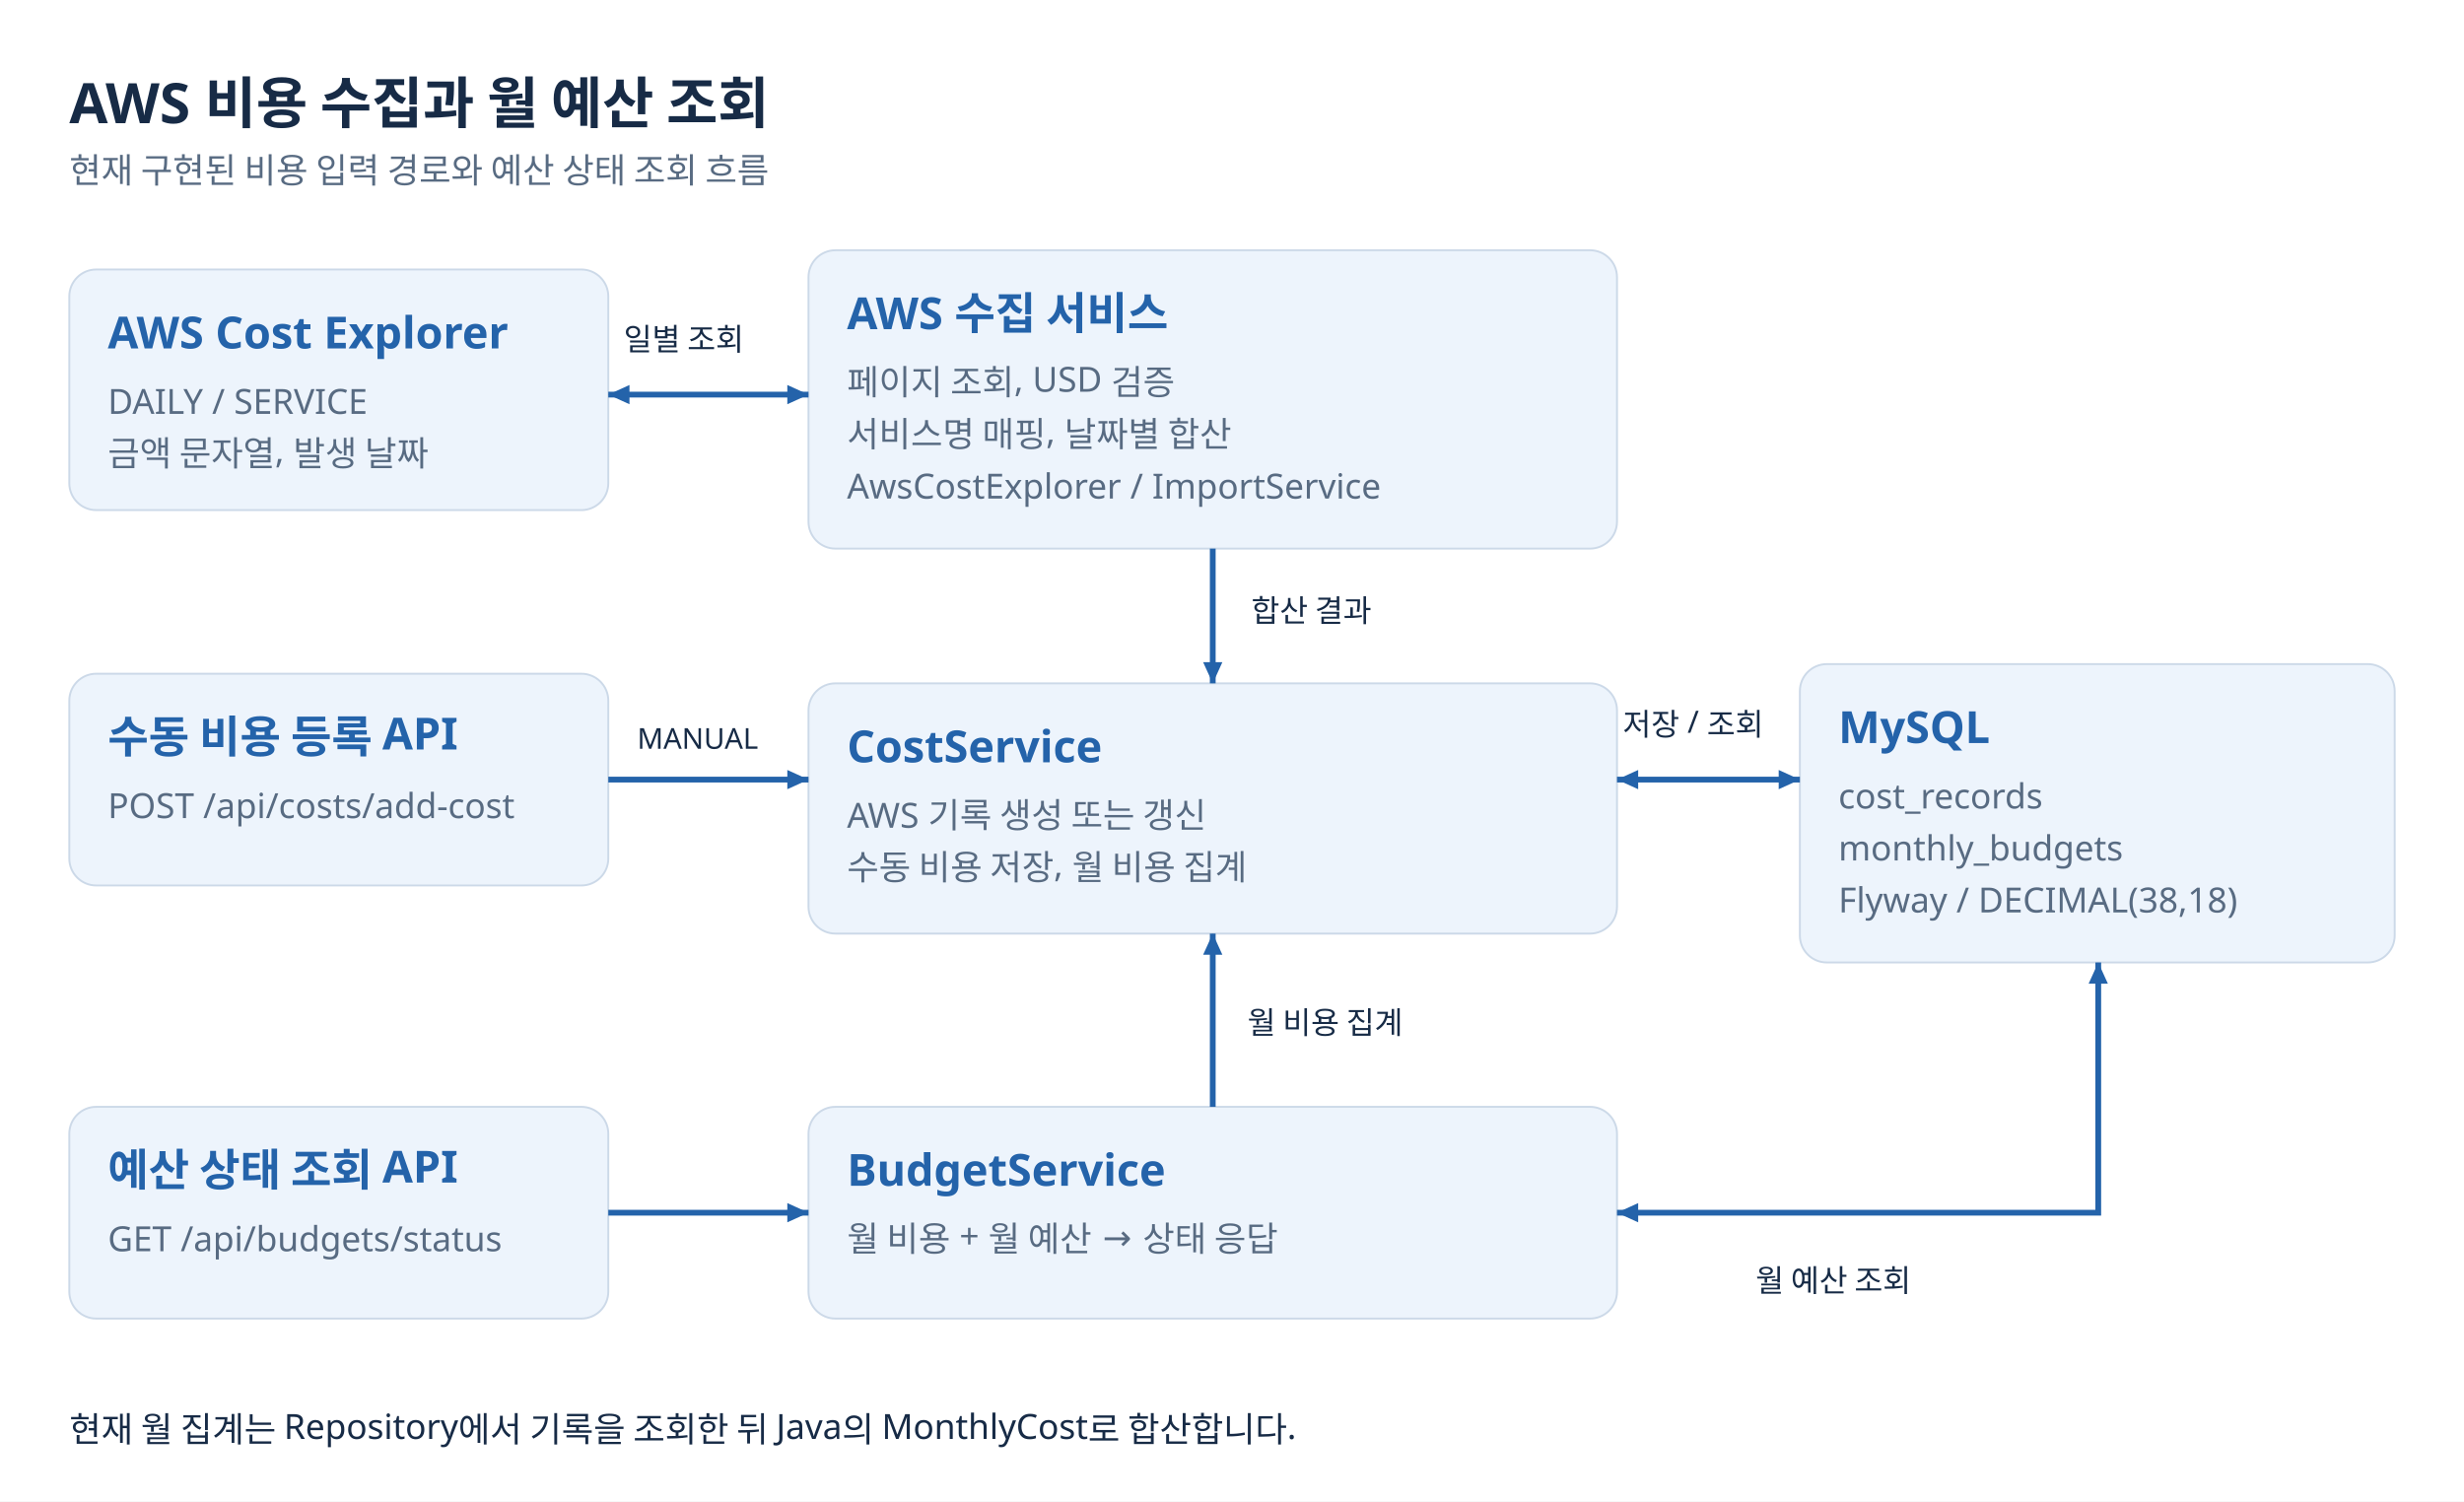
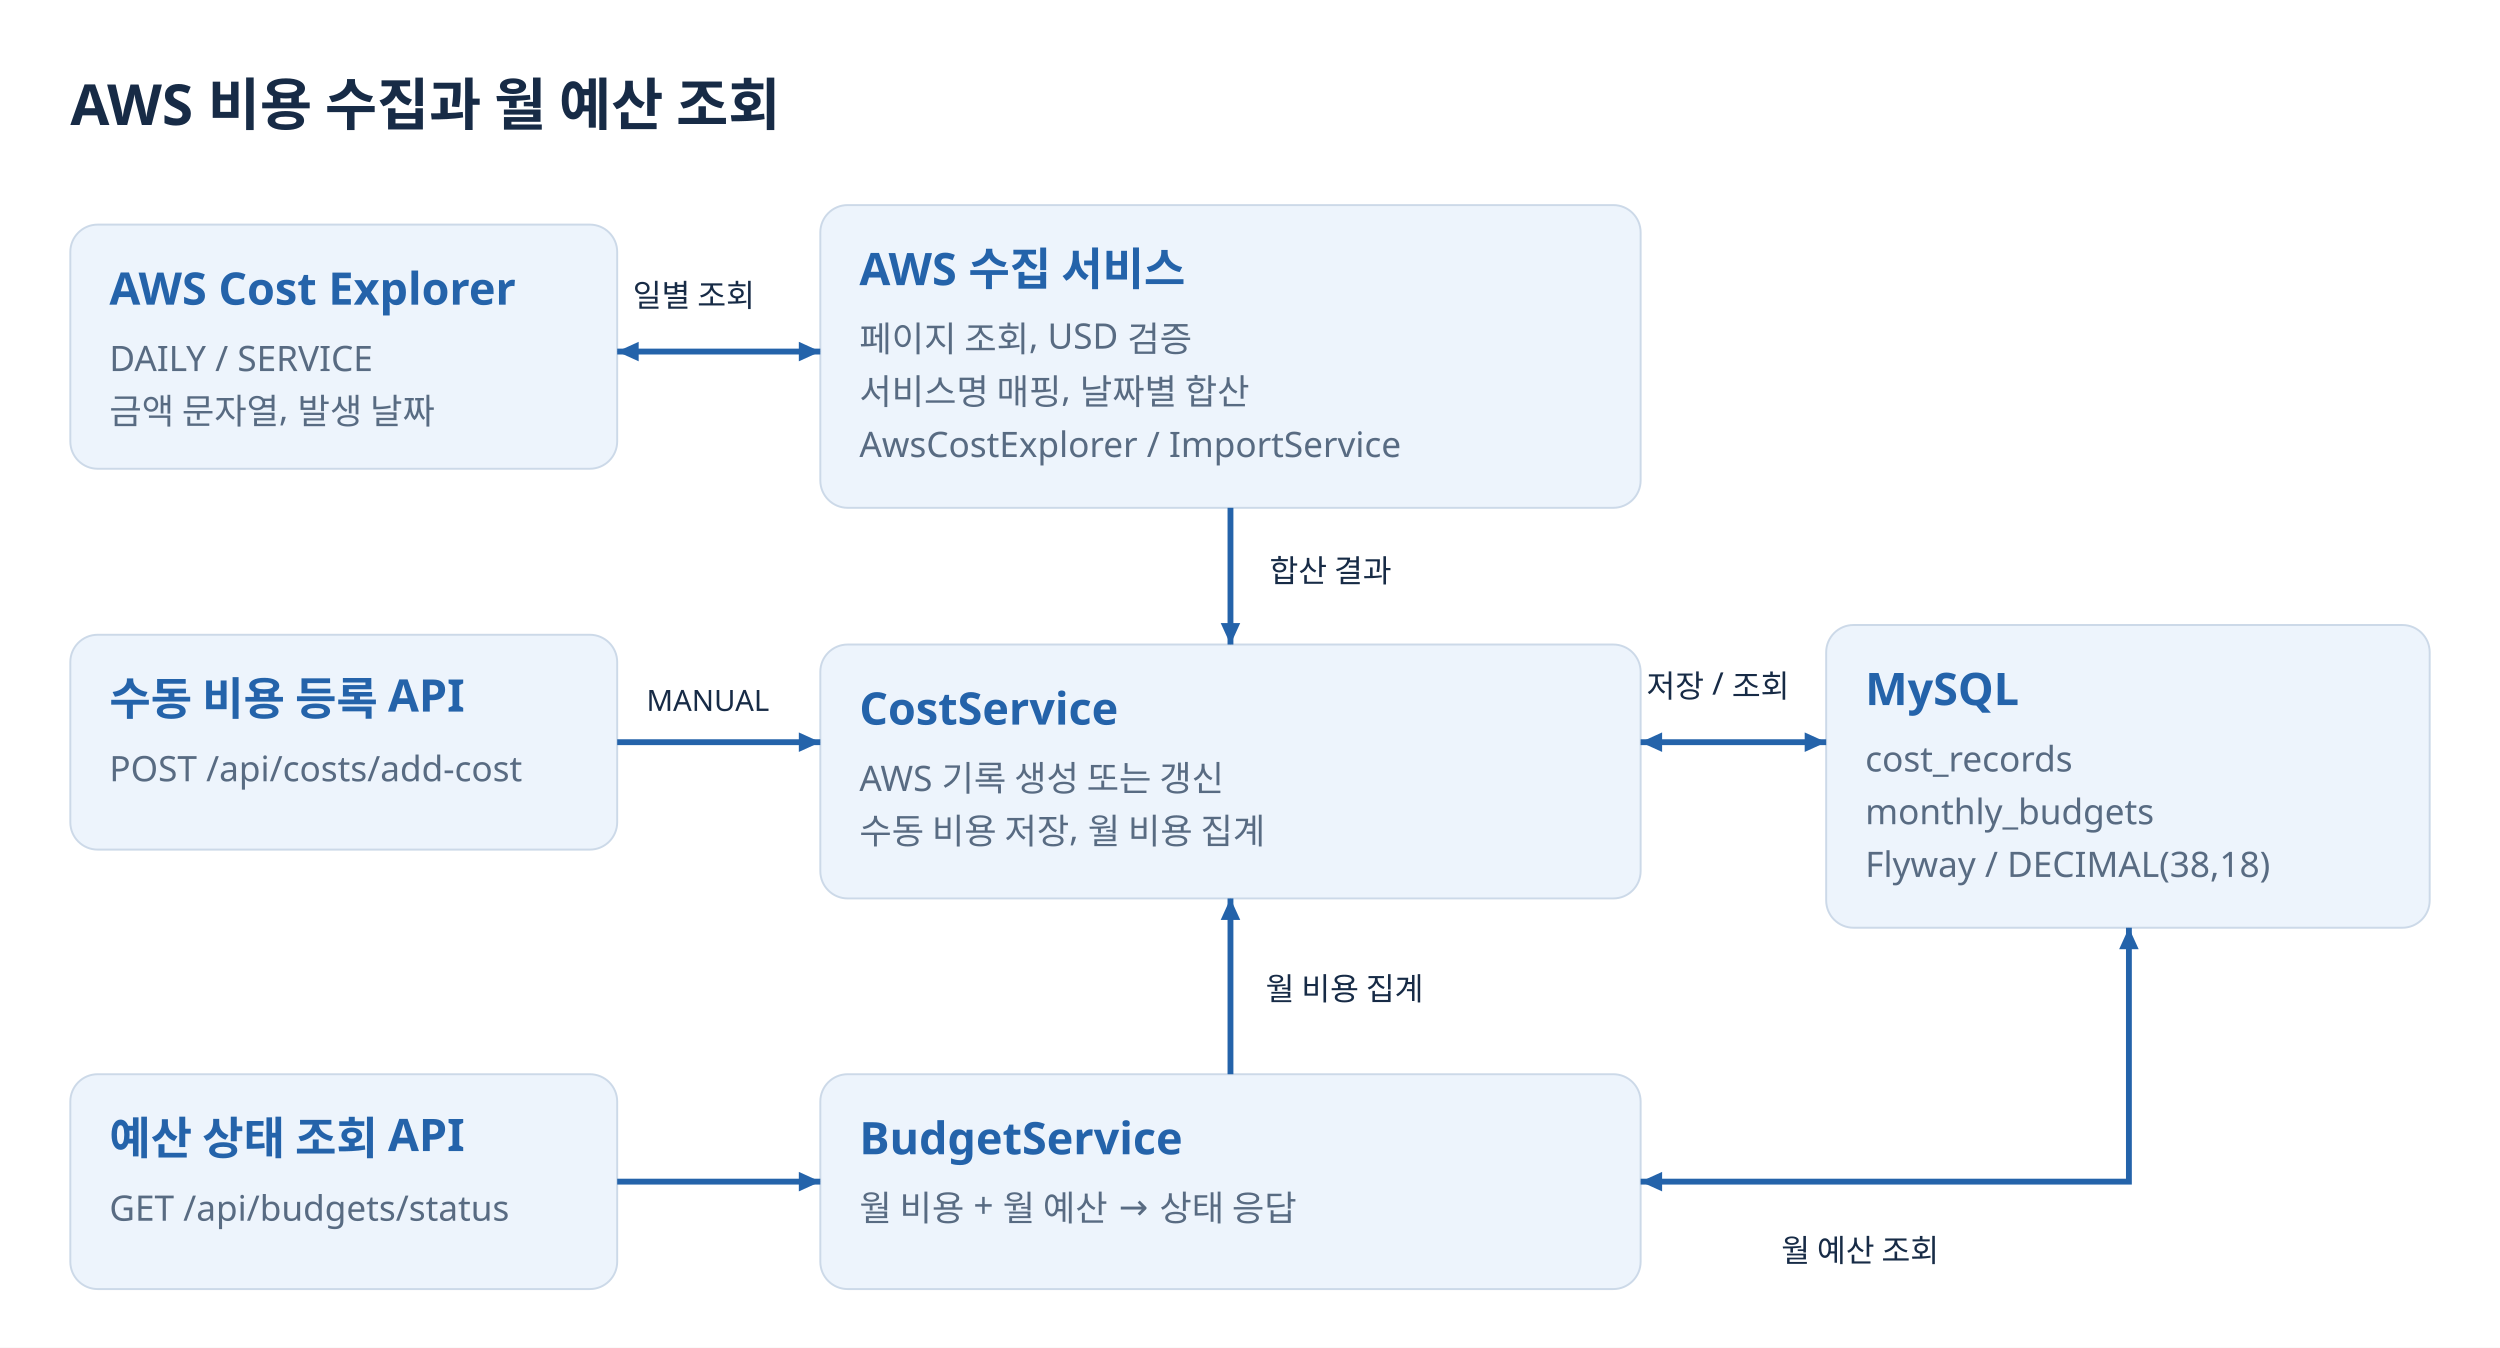
- <svg xmlns="http://www.w3.org/2000/svg" width="1280" height="780" viewBox="0 0 1280 780" role="img" aria-label="AWS 비용 수집과 월 예산 조회">
+ <svg xmlns="http://www.w3.org/2000/svg" width="1280" height="690" viewBox="0 0 1280 690" role="img" aria-label="AWS 비용 수집과 월 예산 조회">
  <rect width="100%" height="100%" fill="white" />
  <text x="36" y="64" font-family="Noto Sans KR,Malgun Gothic,sans-serif" font-size="29" font-weight="700" fill="#172B46">AWS 비용 수집과 월 예산 조회</text>
-   <text x="36" y="95" font-family="Noto Sans KR,Malgun Gothic,sans-serif" font-size="18" font-weight="400" fill="#586B82">현재 구현된 비용 입력 경로와 예산 상태 조회 흐름</text>
-   <rect x="36" y="140" width="280" height="125" rx="14" fill="#EDF4FC" stroke="#CCD9E8" />
-   <text x="56" y="181" font-family="Noto Sans KR,Malgun Gothic,sans-serif" font-size="23" font-weight="700" fill="#2463AA">AWS Cost Explorer</text>
-   <text x="56" y="215" font-family="Noto Sans KR,Malgun Gothic,sans-serif" font-size="18" font-weight="400" fill="#586B82">DAILY / SERVICE</text>
-   <text x="56" y="242" font-family="Noto Sans KR,Malgun Gothic,sans-serif" font-size="18" font-weight="400" fill="#586B82">금액 문자열, 발생 날짜</text>
-   <rect x="420" y="130" width="420" height="155" rx="14" fill="#EDF4FC" stroke="#CCD9E8" />
-   <text x="440" y="171" font-family="Noto Sans KR,Malgun Gothic,sans-serif" font-size="23" font-weight="700" fill="#2463AA">AWS 수집 서비스</text>
-   <text x="440" y="205" font-family="Noto Sans KR,Malgun Gothic,sans-serif" font-size="18" font-weight="400" fill="#586B82">페이지 조회, USD 검증</text>
-   <text x="440" y="232" font-family="Noto Sans KR,Malgun Gothic,sans-serif" font-size="18" font-weight="400" fill="#586B82">서비스명 매핑, 날짜별 합산</text>
-   <text x="440" y="259" font-family="Noto Sans KR,Malgun Gothic,sans-serif" font-size="18" font-weight="400" fill="#586B82">AwsCostExplorer / ImportService</text>
-   <rect x="36" y="350" width="280" height="110" rx="14" fill="#EDF4FC" stroke="#CCD9E8" />
-   <text x="56" y="391" font-family="Noto Sans KR,Malgun Gothic,sans-serif" font-size="23" font-weight="700" fill="#2463AA">수동 비용 등록 API</text>
-   <text x="56" y="425" font-family="Noto Sans KR,Malgun Gothic,sans-serif" font-size="18" font-weight="400" fill="#586B82">POST /api/costs/add-cost</text>
-   <rect x="420" y="355" width="420" height="130" rx="14" fill="#EDF4FC" stroke="#CCD9E8" />
-   <text x="440" y="396" font-family="Noto Sans KR,Malgun Gothic,sans-serif" font-size="23" font-weight="700" fill="#2463AA">CostService</text>
-   <text x="440" y="430" font-family="Noto Sans KR,Malgun Gothic,sans-serif" font-size="18" font-weight="400" fill="#586B82">AWS 기록 생성 또는 갱신</text>
-   <text x="440" y="457" font-family="Noto Sans KR,Malgun Gothic,sans-serif" font-size="18" font-weight="400" fill="#586B82">수동 비용 저장, 월 비용 집계</text>
-   <rect x="935" y="345" width="309" height="155" rx="14" fill="#EDF4FC" stroke="#CCD9E8" />
-   <text x="955" y="386" font-family="Noto Sans KR,Malgun Gothic,sans-serif" font-size="23" font-weight="700" fill="#2463AA">MySQL</text>
-   <text x="955" y="420" font-family="Noto Sans KR,Malgun Gothic,sans-serif" font-size="18" font-weight="400" fill="#586B82">cost_records</text>
-   <text x="955" y="447" font-family="Noto Sans KR,Malgun Gothic,sans-serif" font-size="18" font-weight="400" fill="#586B82">monthly_budgets</text>
-   <text x="955" y="474" font-family="Noto Sans KR,Malgun Gothic,sans-serif" font-size="18" font-weight="400" fill="#586B82">Flyway / DECIMAL(38,18)</text>
-   <rect x="36" y="575" width="280" height="110" rx="14" fill="#EDF4FC" stroke="#CCD9E8" />
-   <text x="56" y="616" font-family="Noto Sans KR,Malgun Gothic,sans-serif" font-size="23" font-weight="700" fill="#2463AA">예산 상태 조회 API</text>
-   <text x="56" y="650" font-family="Noto Sans KR,Malgun Gothic,sans-serif" font-size="18" font-weight="400" fill="#586B82">GET /api/budgets/status</text>
-   <rect x="420" y="575" width="420" height="110" rx="14" fill="#EDF4FC" stroke="#CCD9E8" />
-   <text x="440" y="616" font-family="Noto Sans KR,Malgun Gothic,sans-serif" font-size="23" font-weight="700" fill="#2463AA">BudgetService</text>
-   <text x="440" y="650" font-family="Noto Sans KR,Malgun Gothic,sans-serif" font-size="18" font-weight="400" fill="#586B82">월 비용 + 월 예산 → 상태 응답</text>
-   <polyline points="316,205 420,205" fill="none" stroke="#2463AA" stroke-width="3" />
-   <polygon points="420,205 409.0,210.0 409.0,200.0" fill="#2463AA" />
-   <polygon points="316,205 327.0,200.0 327.0,210.0" fill="#2463AA" />
-   <text x="324" y="182" font-family="Noto Sans KR,Malgun Gothic,sans-serif" font-size="16" font-weight="400" fill="#172B46">일별 조회</text>
-   <polyline points="630,285 630,355" fill="none" stroke="#2463AA" stroke-width="3" />
-   <polygon points="630,355 625.0,344.0 635.0,344.0" fill="#2463AA" />
-   <text x="650" y="323" font-family="Noto Sans KR,Malgun Gothic,sans-serif" font-size="16" font-weight="400" fill="#172B46">합산 결과</text>
-   <polyline points="316,405 420,405" fill="none" stroke="#2463AA" stroke-width="3" />
-   <polygon points="420,405 409.0,410.0 409.0,400.0" fill="#2463AA" />
-   <text x="331" y="389" font-family="Noto Sans KR,Malgun Gothic,sans-serif" font-size="15" font-weight="400" fill="#172B46">MANUAL</text>
-   <polyline points="840,405 935,405" fill="none" stroke="#2463AA" stroke-width="3" />
-   <polygon points="935,405 924.0,410.0 924.0,400.0" fill="#2463AA" />
-   <polygon points="840,405 851.0,400.0 851.0,410.0" fill="#2463AA" />
-   <text x="843" y="382" font-family="Noto Sans KR,Malgun Gothic,sans-serif" font-size="16" font-weight="400" fill="#172B46">저장 / 조회</text>
-   <polyline points="316,630 420,630" fill="none" stroke="#2463AA" stroke-width="3" />
-   <polygon points="420,630 409.0,635.0 409.0,625.0" fill="#2463AA" />
-   <polyline points="630,575 630,485" fill="none" stroke="#2463AA" stroke-width="3" />
-   <polygon points="630,485 635.0,496.0 625.0,496.0" fill="#2463AA" />
-   <text x="648" y="537" font-family="Noto Sans KR,Malgun Gothic,sans-serif" font-size="16" font-weight="400" fill="#172B46">월 비용 집계</text>
-   <polyline points="840,630 1090,630 1090,500" fill="none" stroke="#2463AA" stroke-width="3" />
-   <polygon points="1090,500 1095.0,511.0 1085.0,511.0" fill="#2463AA" />
-   <polygon points="840,630 851.0,625.0 851.0,635.0" fill="#2463AA" />
-   <text x="912" y="671" font-family="Noto Sans KR,Malgun Gothic,sans-serif" font-size="16" font-weight="400" fill="#172B46">월 예산 조회</text>
-   <text x="36" y="749" font-family="Noto Sans KR,Malgun Gothic,sans-serif" font-size="18" font-weight="400" fill="#172B46">현재 월 집계는 Repository에서 기록을 조회한 뒤 Java의 MonthlyCost로 합산합니다.</text>
+   <g transform="translate(0,-25)">
+     <rect x="36" y="140" width="280" height="125" rx="14" fill="#EDF4FC" stroke="#CCD9E8" />
+     <text x="56" y="181" font-family="Noto Sans KR,Malgun Gothic,sans-serif" font-size="23" font-weight="700" fill="#2463AA">AWS Cost Explorer</text>
+     <text x="56" y="215" font-family="Noto Sans KR,Malgun Gothic,sans-serif" font-size="18" font-weight="400" fill="#586B82">DAILY / SERVICE</text>
+     <text x="56" y="242" font-family="Noto Sans KR,Malgun Gothic,sans-serif" font-size="18" font-weight="400" fill="#586B82">금액 문자열, 발생 날짜</text>
+     <rect x="420" y="130" width="420" height="155" rx="14" fill="#EDF4FC" stroke="#CCD9E8" />
+     <text x="440" y="171" font-family="Noto Sans KR,Malgun Gothic,sans-serif" font-size="23" font-weight="700" fill="#2463AA">AWS 수집 서비스</text>
+     <text x="440" y="205" font-family="Noto Sans KR,Malgun Gothic,sans-serif" font-size="18" font-weight="400" fill="#586B82">페이지 조회, USD 검증</text>
+     <text x="440" y="232" font-family="Noto Sans KR,Malgun Gothic,sans-serif" font-size="18" font-weight="400" fill="#586B82">서비스명 매핑, 날짜별 합산</text>
+     <text x="440" y="259" font-family="Noto Sans KR,Malgun Gothic,sans-serif" font-size="18" font-weight="400" fill="#586B82">AwsCostExplorer / ImportService</text>
+     <rect x="36" y="350" width="280" height="110" rx="14" fill="#EDF4FC" stroke="#CCD9E8" />
+     <text x="56" y="391" font-family="Noto Sans KR,Malgun Gothic,sans-serif" font-size="23" font-weight="700" fill="#2463AA">수동 비용 등록 API</text>
+     <text x="56" y="425" font-family="Noto Sans KR,Malgun Gothic,sans-serif" font-size="18" font-weight="400" fill="#586B82">POST /api/costs/add-cost</text>
+     <rect x="420" y="355" width="420" height="130" rx="14" fill="#EDF4FC" stroke="#CCD9E8" />
+     <text x="440" y="396" font-family="Noto Sans KR,Malgun Gothic,sans-serif" font-size="23" font-weight="700" fill="#2463AA">CostService</text>
+     <text x="440" y="430" font-family="Noto Sans KR,Malgun Gothic,sans-serif" font-size="18" font-weight="400" fill="#586B82">AWS 기록 생성 또는 갱신</text>
+     <text x="440" y="457" font-family="Noto Sans KR,Malgun Gothic,sans-serif" font-size="18" font-weight="400" fill="#586B82">수동 비용 저장, 월 비용 집계</text>
+     <rect x="935" y="345" width="309" height="155" rx="14" fill="#EDF4FC" stroke="#CCD9E8" />
+     <text x="955" y="386" font-family="Noto Sans KR,Malgun Gothic,sans-serif" font-size="23" font-weight="700" fill="#2463AA">MySQL</text>
+     <text x="955" y="420" font-family="Noto Sans KR,Malgun Gothic,sans-serif" font-size="18" font-weight="400" fill="#586B82">cost_records</text>
+     <text x="955" y="447" font-family="Noto Sans KR,Malgun Gothic,sans-serif" font-size="18" font-weight="400" fill="#586B82">monthly_budgets</text>
+     <text x="955" y="474" font-family="Noto Sans KR,Malgun Gothic,sans-serif" font-size="18" font-weight="400" fill="#586B82">Flyway / DECIMAL(38,18)</text>
+     <rect x="36" y="575" width="280" height="110" rx="14" fill="#EDF4FC" stroke="#CCD9E8" />
+     <text x="56" y="616" font-family="Noto Sans KR,Malgun Gothic,sans-serif" font-size="23" font-weight="700" fill="#2463AA">예산 상태 조회 API</text>
+     <text x="56" y="650" font-family="Noto Sans KR,Malgun Gothic,sans-serif" font-size="18" font-weight="400" fill="#586B82">GET /api/budgets/status</text>
+     <rect x="420" y="575" width="420" height="110" rx="14" fill="#EDF4FC" stroke="#CCD9E8" />
+     <text x="440" y="616" font-family="Noto Sans KR,Malgun Gothic,sans-serif" font-size="23" font-weight="700" fill="#2463AA">BudgetService</text>
+     <text x="440" y="650" font-family="Noto Sans KR,Malgun Gothic,sans-serif" font-size="18" font-weight="400" fill="#586B82">월 비용 + 월 예산 → 상태 응답</text>
+     <polyline points="316,205 420,205" fill="none" stroke="#2463AA" stroke-width="3" />
+     <polygon points="420,205 409.0,210.0 409.0,200.0" fill="#2463AA" />
+     <polygon points="316,205 327.0,200.0 327.0,210.0" fill="#2463AA" />
+     <text x="324" y="182" font-family="Noto Sans KR,Malgun Gothic,sans-serif" font-size="16" font-weight="400" fill="#172B46">일별 조회</text>
+     <polyline points="630,285 630,355" fill="none" stroke="#2463AA" stroke-width="3" />
+     <polygon points="630,355 625.0,344.0 635.0,344.0" fill="#2463AA" />
+     <text x="650" y="323" font-family="Noto Sans KR,Malgun Gothic,sans-serif" font-size="16" font-weight="400" fill="#172B46">합산 결과</text>
+     <polyline points="316,405 420,405" fill="none" stroke="#2463AA" stroke-width="3" />
+     <polygon points="420,405 409.0,410.0 409.0,400.0" fill="#2463AA" />
+     <text x="331" y="389" font-family="Noto Sans KR,Malgun Gothic,sans-serif" font-size="15" font-weight="400" fill="#172B46">MANUAL</text>
+     <polyline points="840,405 935,405" fill="none" stroke="#2463AA" stroke-width="3" />
+     <polygon points="935,405 924.0,410.0 924.0,400.0" fill="#2463AA" />
+     <polygon points="840,405 851.0,400.0 851.0,410.0" fill="#2463AA" />
+     <text x="843" y="382" font-family="Noto Sans KR,Malgun Gothic,sans-serif" font-size="16" font-weight="400" fill="#172B46">저장 / 조회</text>
+     <polyline points="316,630 420,630" fill="none" stroke="#2463AA" stroke-width="3" />
+     <polygon points="420,630 409.0,635.0 409.0,625.0" fill="#2463AA" />
+     <polyline points="630,575 630,485" fill="none" stroke="#2463AA" stroke-width="3" />
+     <polygon points="630,485 635.0,496.0 625.0,496.0" fill="#2463AA" />
+     <text x="648" y="537" font-family="Noto Sans KR,Malgun Gothic,sans-serif" font-size="16" font-weight="400" fill="#172B46">월 비용 집계</text>
+     <polyline points="840,630 1090,630 1090,500" fill="none" stroke="#2463AA" stroke-width="3" />
+     <polygon points="1090,500 1095.0,511.0 1085.0,511.0" fill="#2463AA" />
+     <polygon points="840,630 851.0,625.0 851.0,635.0" fill="#2463AA" />
+     <text x="912" y="671" font-family="Noto Sans KR,Malgun Gothic,sans-serif" font-size="16" font-weight="400" fill="#172B46">월 예산 조회</text>
+   </g>
</svg>
